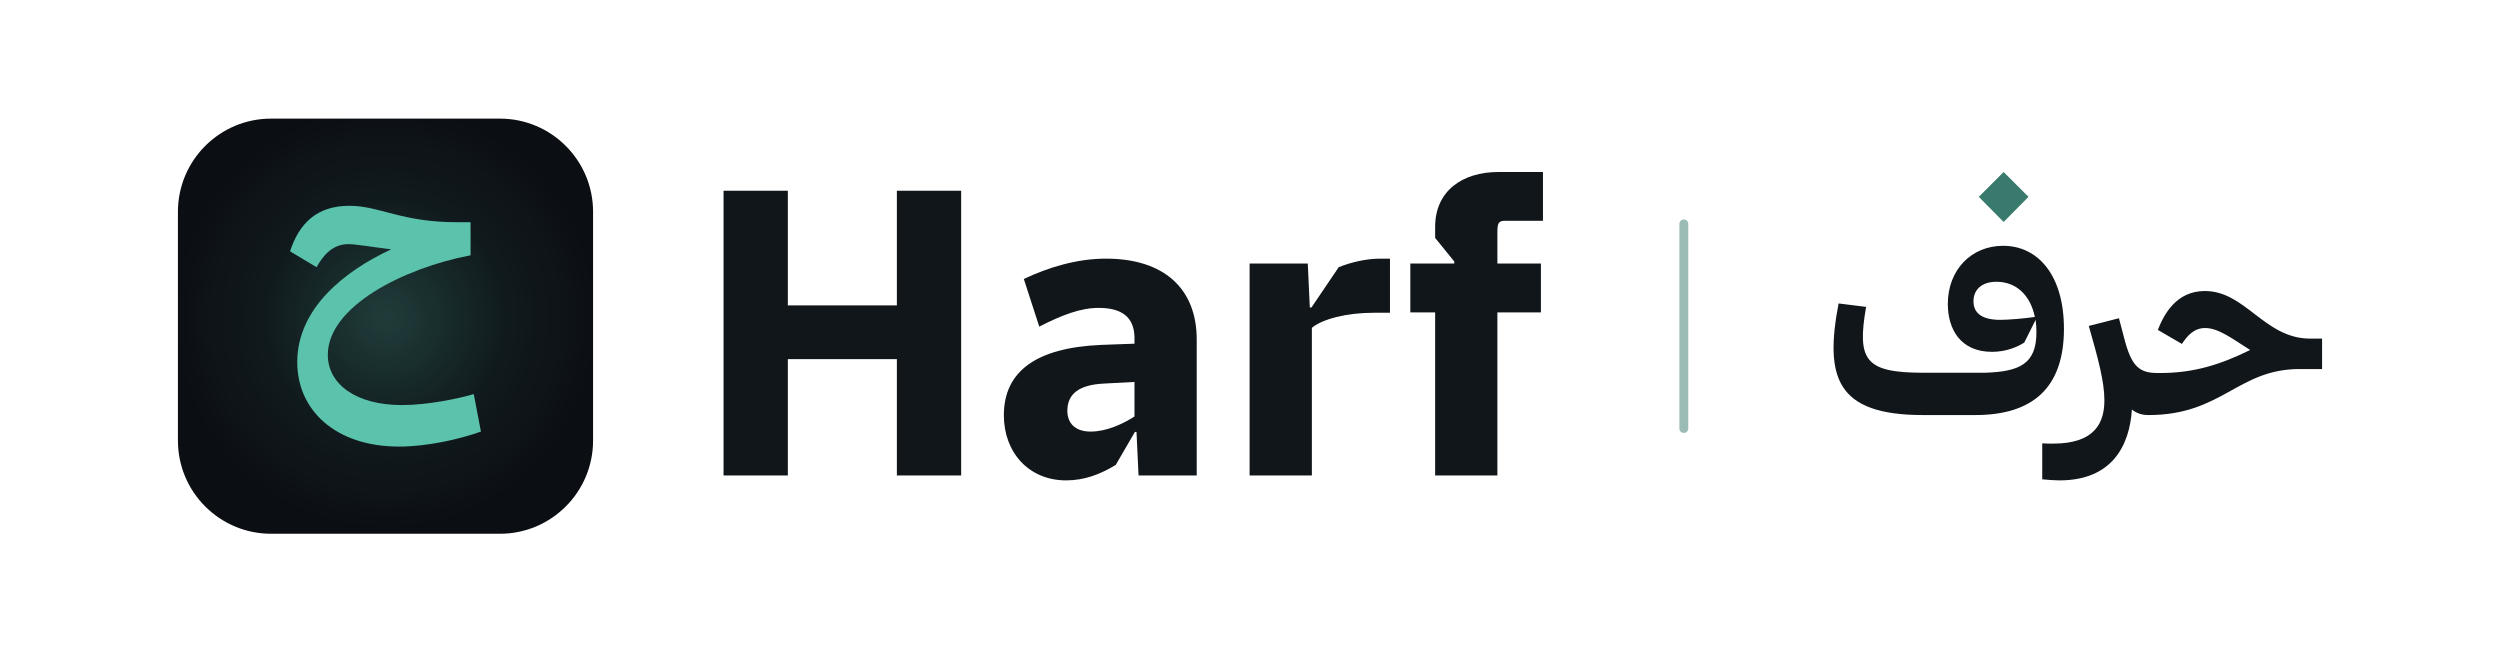
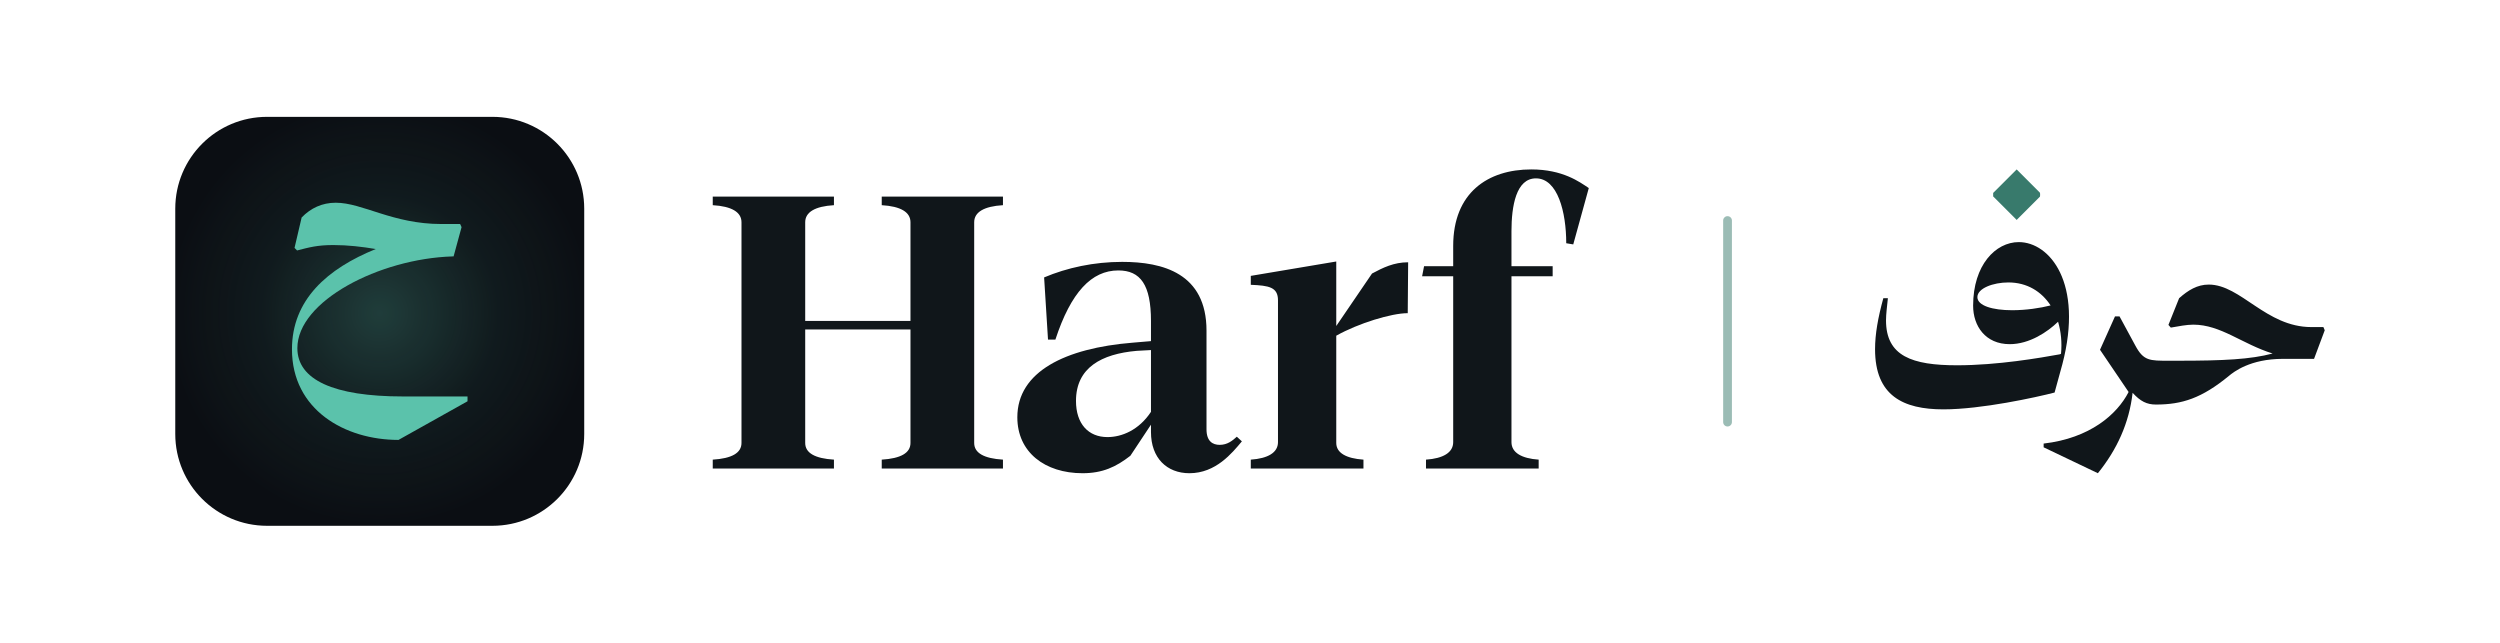
- <svg xmlns="http://www.w3.org/2000/svg" viewBox="0 0 843.07 220" width="843.07" height="220" role="img" aria-label="Harf logo, for light grounds">
+ <svg xmlns="http://www.w3.org/2000/svg" viewBox="0 0 855.84 220" width="855.84" height="220" role="img" aria-label="Harf logo, for light grounds">
  <defs>
    <radialGradient id="harf-glow" cx="50%" cy="48%" r="52%">
      <stop offset="0" stop-color="#5BC2AB" stop-opacity="0.26" />
      <stop offset="0.55" stop-color="#5BC2AB" stop-opacity="0.07" />
      <stop offset="1" stop-color="#5BC2AB" stop-opacity="0" />
    </radialGradient>
  </defs>
  <rect x="60" y="40" width="140" height="140" rx="31.43" ry="31.43" fill="#0B0E13" />
  <rect x="60" y="40" width="140" height="140" rx="31.43" ry="31.43" fill="url(#harf-glow)" />
-   <path d="M117.46 82.33 C119.98 82.33 124.85 83.21 131.94 84.08 C116.39 91.28 100.24 103.92 100.24 122.11 C100.24 138.44 113.27 150.6 134.57 150.6 C144 150.6 154.8 148.17 162.19 145.54 L159.76 132.9 C154.51 134.46 144.1 136.6 135.54 136.6 C119.98 136.6 110.55 129.5 110.55 119.68 C110.55 103.44 135.83 90.5 158.49 86.13 L158.69 86.13 L158.69 74.94 L154.21 74.94 C135.15 74.94 128.15 69.4 117.75 69.4 C106.95 69.4 100.92 75.23 97.81 84.76 L106.76 90.11 C108.61 86.81 111.72 82.33 117.46 82.33 Z" fill="#5BC2AB" />
-   <path d="M265.68 160.35 L265.68 121.11 L302.45 121.11 L302.45 160.35 L324.13 160.35 L324.13 64.31 L302.45 64.31 L302.45 103 L265.68 103 L265.68 64.31 L244 64.31 L244 160.35 Z M359.53 162 C365.7 162 371.05 159.94 376.26 156.79 L382.71 145.67 L383.26 145.67 L383.95 160.35 L403.57 160.35 L403.57 114.53 C403.57 97.24 392.45 87.22 372.97 87.22 C363.23 87.22 353.63 90.11 345.26 94.08 L350.47 110.14 C358.29 106.16 364.46 103.83 370.5 103.83 C378.18 103.83 382.44 106.84 382.58 113.7 L382.58 115.9 L371.32 116.31 C349.23 117.27 338.53 125.37 338.53 140.05 C338.53 152.53 346.9 162 359.53 162 Z M367.76 145.54 C362.68 145.54 359.94 142.79 359.94 138.54 C359.94 132.91 363.78 129.76 372.28 129.35 L382.58 128.8 L382.58 140.46 C378.46 143.07 373.11 145.54 367.76 145.54 Z M442.4 160.35 L442.4 110.55 C445.83 107.67 453.92 105.47 463.25 105.47 L468.74 105.47 L468.74 87.22 L465.45 87.22 C461.06 87.22 455.84 88.32 451.45 90.11 L442.26 103.69 L441.71 103.69 L441.02 88.87 L421.4 88.87 L421.4 160.35 Z M504.96 160.35 L504.96 105.34 L519.64 105.34 L519.64 88.87 L504.96 88.87 L504.96 78.31 C504.96 75.29 505.37 74.46 507.43 74.46 L520.33 74.46 L520.33 58 L505.37 58 C493.02 58 484.11 64.45 483.97 76.25 L483.97 80.23 L490.42 88.18 L490.42 88.87 L475.6 88.87 L475.6 105.34 L483.97 105.34 L483.97 160.35 Z" fill="#10161A" />
-   <rect x="566.33" y="74" width="3" height="72" rx="1.5" fill="#387A6C" fill-opacity="0.5" />
-   <path d="M629.3 103.49 L620.02 102.33 C615.3 127.13 619.13 139.97 648.48 139.97 L666.14 139.97 C685.76 139.97 696.02 130.51 696.02 110.89 C696.02 92.7 687.19 82.89 675.5 82.89 C664.89 82.89 656.86 90.91 656.86 102.51 C656.86 110.89 661.05 118.65 671.76 118.65 C676.66 118.65 680.32 116.96 682.64 115.53 L686.47 107.86 C686.65 109.2 686.74 110.62 686.74 112.05 C686.74 122.75 681.03 125.34 669.35 125.7 L648.66 125.7 C628.94 125.7 626.18 121.51 629.3 103.49 Z M674.52 107.86 C668.46 107.86 665.51 105.63 665.51 101.62 C665.51 97.78 668.19 95.02 673.27 95.02 C679.96 95.02 684.69 99.56 686.21 106.88 C682.82 107.41 677.2 107.86 674.52 107.86 Z M724.56 139.97 C727.15 139.97 728.48 138.63 728.48 136.04 L728.48 125.79 L727.59 125.79 C721.26 125.79 718.76 123.38 716.35 114.1 L714.57 107.32 L714.57 107.41 C714.57 107.32 714.57 107.32 714.57 107.32 L704.4 109.91 C707.52 120.88 709.66 128.64 709.66 134.97 C709.66 142.2 706.81 149.6 692.36 149.6 C691.29 149.6 689.77 149.6 688.7 149.51 L688.7 161.64 C690.58 161.82 692.9 162 694.5 162 C712.16 162 718.14 150.4 718.94 138.1 C720.46 139.34 722.24 139.97 724.56 139.97 Z M743.65 110.62 C748.2 110.62 753.01 114.37 758.81 118.03 C748.82 122.93 739.9 125.79 728.48 125.79 C725.9 125.79 724.56 127.13 724.56 129.71 L724.56 139.97 C749.36 139.97 754.62 124.45 775.49 124.45 L783.07 124.45 L783.07 114.19 L779.06 114.19 C763.63 114.19 757.29 98.14 743.56 98.14 C733.84 98.14 729.73 106.08 727.68 111.25 L735.8 115.98 C737.58 113.3 739.81 110.62 743.65 110.62 Z" fill="#10161A" />
-   <path d="M675.68 74.86 L684.07 66.38 L675.68 58 L667.3 66.38 Z" fill="#387A6C" />
+   <path d="M100.83 84.86 L101.7 85.74 C105.88 84.67 108.61 83.89 114.15 83.89 C119.11 83.89 123.97 84.47 128.64 85.25 C112.11 91.96 99.95 102.56 99.95 119.58 C99.95 140.29 118.04 150.6 136.42 150.6 L160.05 137.37 L160.05 135.72 L137.88 135.72 C114.15 135.72 101.8 129.98 101.8 119.19 C101.8 103.05 129.9 88.56 154.89 87.78 L154.8 87.78 L155.28 87.78 L158.01 77.76 L157.52 76.69 L151.1 76.69 C134.38 76.69 124.17 69.4 114.93 69.4 C110.26 69.4 106.37 71.25 103.26 74.46 Z" fill="#5BC2AB" />
+   <path d="M285.49 160.4 L285.49 157.35 C278.98 156.95 275.65 155.08 275.65 151.63 L275.65 112.79 L311.69 112.79 L311.69 151.63 C311.69 155.08 308.37 156.95 301.85 157.35 L301.85 160.4 L343.35 160.4 L343.35 157.35 C336.83 156.95 333.5 155.08 333.5 151.63 L333.5 76.09 C333.5 72.63 336.83 70.63 343.35 70.24 L343.35 67.31 L301.85 67.31 L301.85 70.24 C308.37 70.63 311.69 72.63 311.69 76.09 L311.69 109.87 L275.65 109.87 L275.65 76.09 C275.65 72.63 278.98 70.63 285.49 70.24 L285.49 67.31 L244 67.31 L244 70.24 C250.52 70.63 253.84 72.63 253.84 76.09 L253.84 151.63 C253.84 155.08 250.52 156.95 244 157.35 L244 160.4 Z M370.61 162 C377.39 162 382.05 159.87 386.97 156.02 L394.02 145.38 L394.02 147.9 C394.02 156.81 399.47 162 407.18 162 C416.23 162 421.81 155.08 425.14 151.09 L423.41 149.5 C421.94 150.83 420.21 152.29 417.55 152.29 C415.16 152.29 413.03 151.09 413.03 146.97 L413.03 113.19 C413.03 93.51 398.01 89.65 384.17 89.65 C374.47 89.65 365.29 91.65 357.44 94.97 L358.77 116.25 L361.3 116.25 C366.62 100.03 373.67 92.58 382.84 92.58 C390.42 92.58 394.02 97.5 394.02 109.87 L394.02 116.78 L387.76 117.31 C364.76 119.18 348.27 127.16 348.27 142.85 C348.27 154.82 357.71 162 370.61 162 Z M379.12 149.63 C372.6 149.63 368.35 145.11 368.35 137.26 C368.35 125.83 377.13 121.17 389.09 120.11 L394.02 119.84 L394.02 140.99 C389.89 147.24 384.04 149.63 379.12 149.63 Z M466.76 160.4 L466.76 157.35 C460.91 156.95 457.45 155.08 457.45 151.63 L457.45 114.92 C465.03 110.66 476.34 107.21 481.92 107.21 L482.06 89.79 C477.14 89.79 473.41 91.65 469.69 93.64 L457.45 111.6 L457.45 89.52 L428.19 94.44 L428.19 97.5 C434.45 97.76 437.5 98.3 437.5 102.82 L437.5 151.36 C437.5 154.95 434.05 156.95 428.19 157.35 L428.19 160.4 Z M526.74 160.4 L526.74 157.35 C520.89 156.95 517.43 154.95 517.43 151.36 L517.43 94.57 L531.53 94.57 L531.53 91.12 L517.43 91.12 L517.43 79.15 C517.43 70.5 519.03 61.06 525.81 61.06 C533.26 61.06 536.18 72.63 536.18 83.27 L538.58 83.67 L543.9 64.38 C540.71 62.26 534.99 58 524.21 58 C509.32 58 497.48 65.98 497.48 84.2 L497.48 91.12 L487.51 91.12 L486.84 94.57 L497.48 94.57 L497.48 151.36 C497.48 154.95 494.03 156.95 488.17 157.35 L488.17 160.4 Z" fill="#10161A" />
+   <rect x="589.9" y="74" width="3" height="72" rx="1.5" fill="#387A6C" fill-opacity="0.5" />
+   <path d="M645.65 109.68 C645.65 107.58 646.01 104.83 646.29 102.09 L644.73 102.09 C642.9 108.77 641.9 114.34 641.9 119.56 C641.9 135.47 651.5 140.14 665.31 140.14 C678.3 140.14 697.05 136.02 703.36 134.38 L706.02 124.68 C713.33 96.78 701.63 82.88 691.11 82.88 C683.15 82.88 675.47 90.75 675.47 104.65 C675.47 111.6 679.67 117.82 688 117.82 C694.77 117.82 700.99 113.61 704.55 110.14 C705.56 113.52 705.93 117.27 705.56 121.11 C705.47 121.2 705.29 121.2 705.1 121.3 C698.52 122.49 683.88 125.05 669.98 125.05 C654.61 125.05 645.65 121.94 645.65 109.68 Z M688.82 106.2 C682.14 106.2 676.93 104.65 676.93 101.72 C676.93 98.7 682.33 96.69 687.54 96.69 C693.94 96.69 698.88 99.8 701.99 104.56 C698.43 105.47 693.58 106.2 688.82 106.2 Z M718.91 119.74 L728.7 134.19 C724.77 141.88 715.44 150.02 699.61 151.85 L699.61 153.13 L718.18 162 C724.68 153.95 728.88 144.9 730.07 134.47 C732.73 137.39 734.92 138.49 738.03 138.49 C740.96 138.49 742.51 136.94 742.51 134.01 L742.51 123.49 C735.93 123.49 733.82 123.58 730.99 118.28 L725.59 108.31 L724.04 108.31 Z M750.84 111.14 C760.26 111.14 767.48 117.73 778 121.02 C770.5 123.03 761.08 123.49 745.81 123.49 L742.6 123.49 C739.68 123.49 738.12 125.05 738.12 127.97 L738.12 138.49 C747 138.49 753.76 136.3 763 128.71 C764.65 127.33 770.32 122.85 781.48 122.85 L792.18 122.85 L795.84 113.06 L795.38 111.97 L791.27 111.97 C775.72 111.97 767.12 97.42 756.14 97.42 C752.21 97.42 749.1 99.34 745.99 102.09 L742.33 111.23 L743.15 112.15 C745.81 111.69 748.55 111.14 750.84 111.14 Z" fill="#10161A" />
+   <path d="M698.33 67.33 C698.43 67.24 698.43 66.05 698.33 65.96 L690.38 58 L682.33 66.05 L682.33 67.24 L690.38 75.29 Z" fill="#387A6C" />
</svg>
